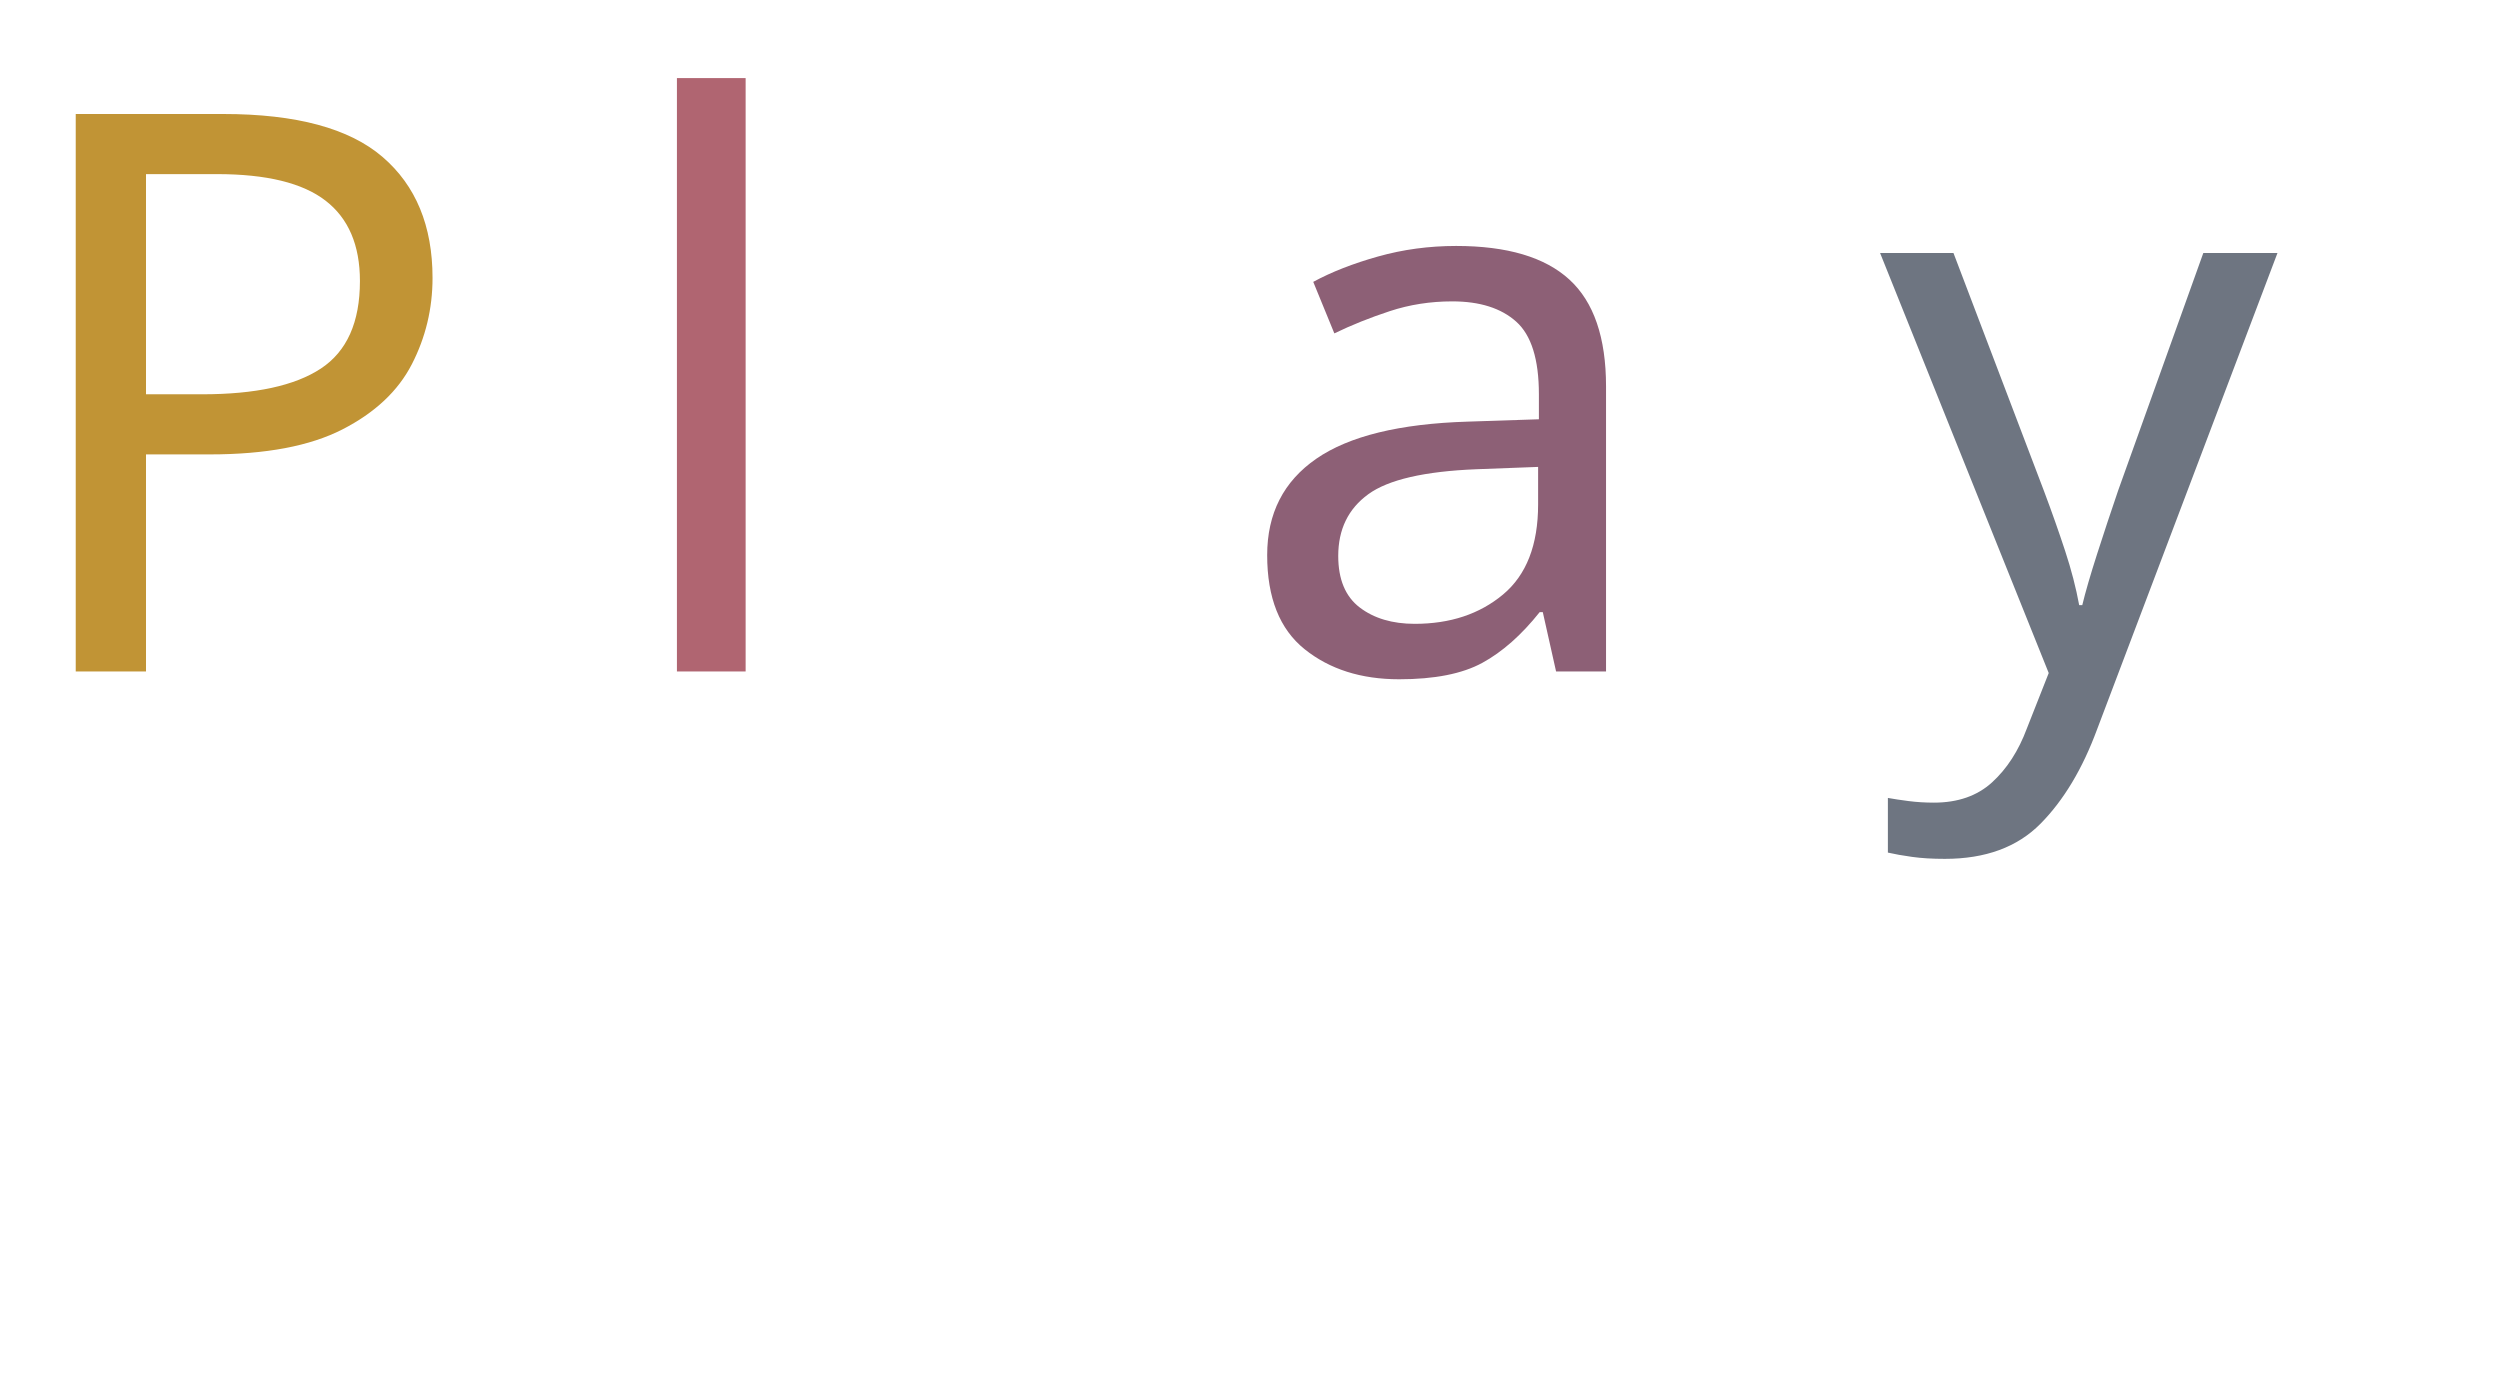
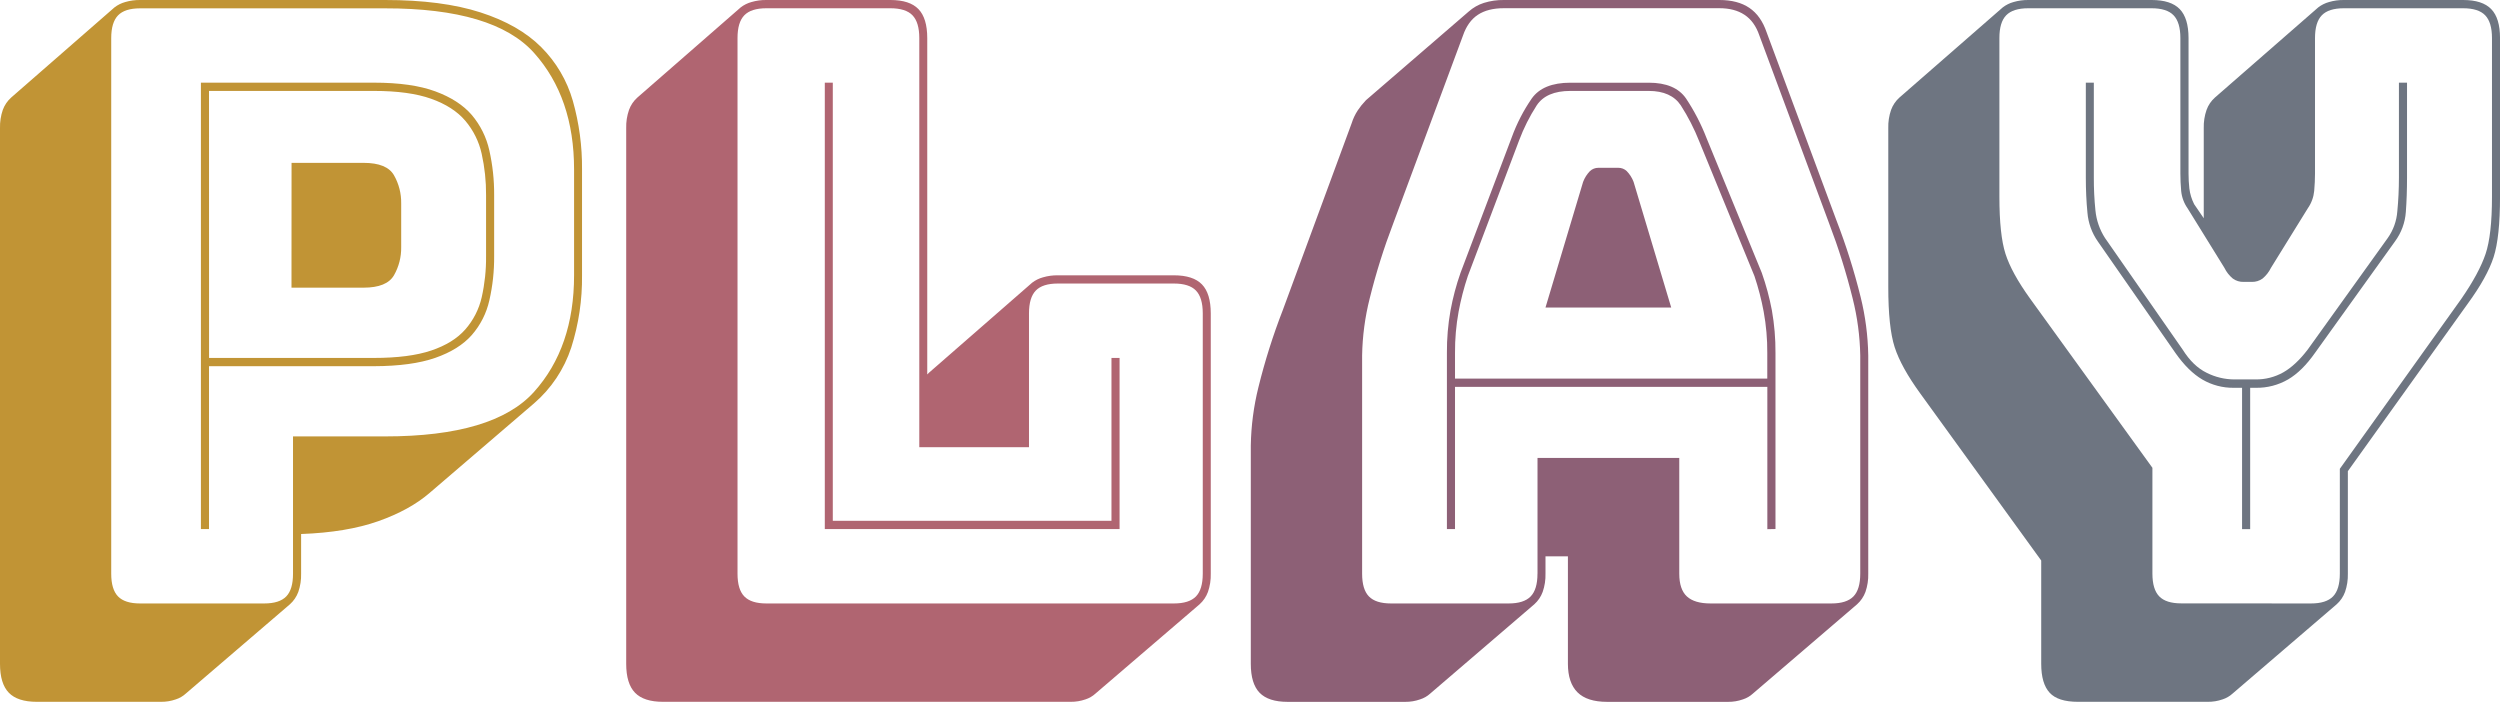
- <svg xmlns="http://www.w3.org/2000/svg" viewBox="0 0 1846.04 1023.92">
+ <svg xmlns="http://www.w3.org/2000/svg" id="Capa_1" data-name="Capa 1" width="1234.51" height="346.56" viewBox="0 0 1234.51 346.56">
  <defs>
-     <style>.cls-1,.cls-2,.cls-3,.cls-4,.cls-5{isolation:isolate;}.cls-2,.cls-3,.cls-4,.cls-5{font-size:576.53px;font-family:BungeeShade-Regular, Bungee Shade;}.cls-2{fill:#c19435;}.cls-2,.cls-3{letter-spacing:-0.01em;}.cls-3{fill:#b06571;}.cls-4{fill:#8d6076;letter-spacing:0em;}.cls-5{fill:#6e7581;letter-spacing:-0.01em;}</style>
+     <style>
+       .cls-1 {
+         fill: #c19435;
+       }
+ 
+       .cls-2 {
+         fill: #b06571;
+       }
+ 
+       .cls-3 {
+         fill: #8d6076;
+       }
+ 
+       .cls-4 {
+         fill: #6e7581;
+       }
+     </style>
  </defs>
-   <g id="Capa_2" data-name="Capa 2">
-     <g id="Capa_1-2" data-name="Capa 1">
-       <g id="Play" class="cls-1">
-         <text class="cls-2" transform="translate(0 495.82)">P</text>
-         <text class="cls-3" transform="translate(450.85 495.82)">l</text>
-         <text class="cls-4" transform="translate(909.19 495.82)">a</text>
-         <text class="cls-5" transform="translate(1387.7 495.82)">y</text>
-       </g>
-     </g>
+   <g>
+     <path class="cls-1" d="M435.79,654.06H374.5q-9.5,0-13.84-4.49c-2.9-3-4.35-7.75-4.35-14.29V370.77a25.69,25.69,0,0,1,1.38-9,15.16,15.16,0,0,1,4.16-6.12l51-44.5a15.34,15.34,0,0,1,5.33-2.65,25.1,25.1,0,0,1,7.32-1h121q28.07,0,47.06,6.12t30,17.15a61.18,61.18,0,0,1,15.62,26.53,120.49,120.49,0,0,1,4.54,33.88v52.25a113.44,113.44,0,0,1-5.33,35.72,61.9,61.9,0,0,1-18.39,27.55l-51.41,44.09q-9.89,8.57-25.5,14.08T505,571.2v19.59a25.65,25.65,0,0,1-1.38,9,15.16,15.16,0,0,1-4.16,6.12L448.05,650a13.36,13.36,0,0,1-4.94,2.86A21.46,21.46,0,0,1,435.79,654.06Zm51-48.57q7.51,0,10.87-3.47T501,590.79V523h45.47q53.78,0,73.55-22t19.77-57.56V391.18q0-35.51-19.77-57.56t-73.55-22h-121q-7.51,0-10.87,3.47t-3.37,11.23V590.79q0,7.76,3.37,11.23t10.87,3.47ZM541,488.33H459.52v80.42h-4V348.32H541q18.59,0,30.25,4.29t18,11.63a40.66,40.66,0,0,1,8.7,17.55,97.41,97.41,0,0,1,2.37,22V434a94.57,94.57,0,0,1-2.37,21.84,39,39,0,0,1-8.7,17.14q-6.33,7.16-18,11.23T541,488.33Zm-81.45-4.08H541q17.4,0,28.28-3.67t16.8-10.41a36.3,36.3,0,0,0,8.11-15.92A88.33,88.33,0,0,0,596.33,434V403.83a91.08,91.08,0,0,0-2.17-20.41,37.84,37.84,0,0,0-8.11-16.32q-5.92-6.94-16.8-10.82T541,352.4H459.52Zm40.73-96.33h35.58q11.48,0,15,6.12a27.13,27.13,0,0,1,3.56,13.88v21.63a27.13,27.13,0,0,1-3.56,13.88q-3.55,6.12-15,6.12H500.25Z" transform="translate(-356.31 -307.5)" />
+     <path class="cls-2" d="M885,654.06H683.72q-9.5,0-13.84-4.49c-2.9-3-4.35-7.75-4.35-14.29V370.77a25.44,25.44,0,0,1,1.39-9,15,15,0,0,1,4.15-6.12l51-44.5a15.3,15.3,0,0,1,5.34-2.65,25,25,0,0,1,7.31-1H796q9.5,0,13.84,4.49t4.35,14.29V492.41l.79-.81,51-44.5a15.48,15.48,0,0,1,5.34-2.65,25.1,25.1,0,0,1,7.32-1H936q9.5,0,13.84,4.49t4.35,14.29V590.79a25.65,25.65,0,0,1-1.38,9,15.24,15.24,0,0,1-4.15,6.12L897.25,650a13.36,13.36,0,0,1-4.94,2.86A21.46,21.46,0,0,1,885,654.06Zm51-48.57q7.51,0,10.88-3.47c2.23-2.31,3.36-6.06,3.36-11.23V462.21c0-5.17-1.13-8.91-3.36-11.23S941,447.51,936,447.51H878.67q-7.53,0-10.88,3.47t-3.36,11.23v66.13H810.26V326.28c0-5.17-1.13-8.91-3.36-11.23S801,311.58,796,311.58H734.73q-7.51,0-10.87,3.47c-2.25,2.32-3.36,6.06-3.36,11.23V590.79c0,5.17,1.11,8.92,3.36,11.23s5.86,3.47,10.87,3.47ZM763.6,568.75V348.32h3.95V564.67H905.16V484.25h4v84.5Z" transform="translate(-356.31 -307.5)" />
+     <path class="cls-3" d="M1062.54,650a13.33,13.33,0,0,1-5,2.86,21.36,21.36,0,0,1-7.31,1.22H992.15q-9.48,0-13.84-4.49c-2.9-3-4.35-7.75-4.35-14.29V527.52a128.22,128.22,0,0,1,3.76-28.78,309.89,309.89,0,0,1,12.06-38.16l34-92.26a25.37,25.37,0,0,1,3-6.32,34.4,34.4,0,0,1,3.76-4.7l.39-.41,50.62-43.68a20.76,20.76,0,0,1,7.51-4.28,31.68,31.68,0,0,1,9.89-1.43h106.37q9.09,0,14.82,3.88t8.51,12l34.4,92.66a314,314,0,0,1,12.06,38.17,128.59,128.59,0,0,1,3.75,28.78V590.79a25.65,25.65,0,0,1-1.38,9,15.24,15.24,0,0,1-4.15,6.12L1221.89,650a13.2,13.2,0,0,1-4.94,2.86,21.36,21.36,0,0,1-7.31,1.22h-59.71q-9.9,0-14.63-4.69t-4.75-14.09V582.22h-11.07v8.57a25.4,25.4,0,0,1-1.39,9,15.14,15.14,0,0,1-4.15,6.12Zm53-59.19V533.64h70v57.15q0,7.76,3.76,11.23t11.67,3.47h59.71q7.5,0,10.87-3.47t3.36-11.23V483a124.1,124.1,0,0,0-3.76-28.17,318.08,318.08,0,0,0-11.66-37.15l-34.4-92.66c-1.58-4.62-4-8-7.32-10.2s-7.45-3.27-12.45-3.27H1098.92q-7.92,0-12.85,3.27t-7.32,10.2l-34.4,92.66a318.33,318.33,0,0,0-11.67,37.15,124,124,0,0,0-3.75,28.17V590.79c0,5.17,1.11,8.92,3.36,11.23s5.86,3.47,10.87,3.47h58.13q7.5,0,10.87-3.47T1115.52,590.79Zm113.49-22V498.54H1074.8v70.21h-4V481.8a115.25,115.25,0,0,1,1.78-21,124.27,124.27,0,0,1,4.94-18.57l25.31-66.95a84.87,84.87,0,0,1,9.89-19.18q5.54-7.75,19-7.76h38.75q13,0,18.39,7.76A101.38,101.38,0,0,1,1199,375.67l27.28,66.54a124.29,124.29,0,0,1,5,18.57,116.18,116.18,0,0,1,1.77,21v86.95ZM1074.8,481.8v12.66H1229V481.8a109.39,109.39,0,0,0-1.78-20.41,130.18,130.18,0,0,0-4.55-17.55L1195.4,377.3a102.91,102.91,0,0,0-9.09-17.75q-4.75-7.14-15.82-7.15h-38.75q-11.87,0-16.61,7.15a90.27,90.27,0,0,0-8.7,17.34l-25.31,66.95a130.19,130.19,0,0,0-4.54,17.55A109.39,109.39,0,0,0,1074.8,481.8Zm63.26-84.5a15.57,15.57,0,0,1,3.36-5.3,6,6,0,0,1,4.16-1.64h9.88a5.94,5.94,0,0,1,4.15,1.64,15.57,15.57,0,0,1,3.37,5.3l18.58,62.05h-62.08Z" transform="translate(-356.31 -307.5)" />
+     <path class="cls-4" d="M1446.49,654.06h-64.06q-9.89,0-14-4.49c-2.77-3-4.16-7.75-4.16-14.29v-51l-59.71-82.46q-9.48-13.05-12.65-22.86t-3.16-29.79V370.77a25.46,25.46,0,0,1,1.38-9,15.14,15.14,0,0,1,4.15-6.12l51-44.5a15.48,15.48,0,0,1,5.34-2.65,25.1,25.1,0,0,1,7.32-1h60.89q9.5,0,13.84,4.49t4.35,14.29v66.94a67,67,0,0,0,.4,7.35,23.58,23.58,0,0,0,2.37,7.76l4.74,6.93V370.77a25.44,25.44,0,0,1,1.39-9,15,15,0,0,1,4.15-6.12l51-44.5a15.48,15.48,0,0,1,5.34-2.65,25,25,0,0,1,7.31-1h58.92q9.49,0,13.84,4.49t4.35,14.29v78.37q0,20-3.16,29.8T1575,457.31l-59.31,82.86v50.62a25.65,25.65,0,0,1-1.38,9,15.16,15.16,0,0,1-4.16,6.12L1458.75,650a13.36,13.36,0,0,1-4.94,2.86A21.46,21.46,0,0,1,1446.49,654.06Zm51-48.57q7.51,0,10.88-3.47c2.23-2.31,3.36-6.06,3.36-11.23V539l60.1-84.09q8.7-12.64,11.86-22t3.17-28.17V326.28c0-5.17-1.13-8.91-3.36-11.23s-5.87-3.47-10.88-3.47h-58.92q-7.51,0-10.87,3.47t-3.36,11.23v66.94c0,2.73-.14,5.58-.4,8.57a17.93,17.93,0,0,1-3.16,8.58l-18.19,29.39a16.06,16.06,0,0,1-4.15,5.3,8.64,8.64,0,0,1-5.34,1.64h-4a8.59,8.59,0,0,1-5.34-1.64,15.94,15.94,0,0,1-4.16-5.3l-18.18-29.39a17.84,17.84,0,0,1-3.17-8.58c-.26-3-.39-5.84-.39-8.57V326.28c0-5.17-1.13-8.91-3.36-11.23s-5.87-3.47-10.88-3.47h-60.89q-7.51,0-10.88,3.47t-3.36,11.23v78.37q0,18.78,3,28.17t12.06,22l60.5,83.68v52.25q0,7.76,3.36,11.23t10.87,3.47ZM1470.22,499h-2.77v69.8h-4V499h-4a30.07,30.07,0,0,1-15.62-4.09q-6.92-4.07-13.25-13.06l-38.35-55.11a28.83,28.83,0,0,1-5.14-14.28q-.79-8.16-.79-17.15V348.32h3.95v46.94a154.48,154.48,0,0,0,.79,16.13,30.67,30.67,0,0,0,4.75,13.67l38.35,55.11q5.14,8.18,11.87,11.43a30.44,30.44,0,0,0,13.44,3.26h10.68a27.16,27.16,0,0,0,13.64-3.47q6.12-3.47,12.06-11.22l39.54-55.11a26.11,26.11,0,0,0,4.75-13.27q.78-7.95.79-16.53V348.32h4v46.94q0,9-.59,16.94a27.76,27.76,0,0,1-5.34,14.49l-39.54,55.11q-6.33,9-13.25,13.06A30.83,30.83,0,0,1,1470.22,499Z" transform="translate(-356.31 -307.5)" />
  </g>
</svg>
